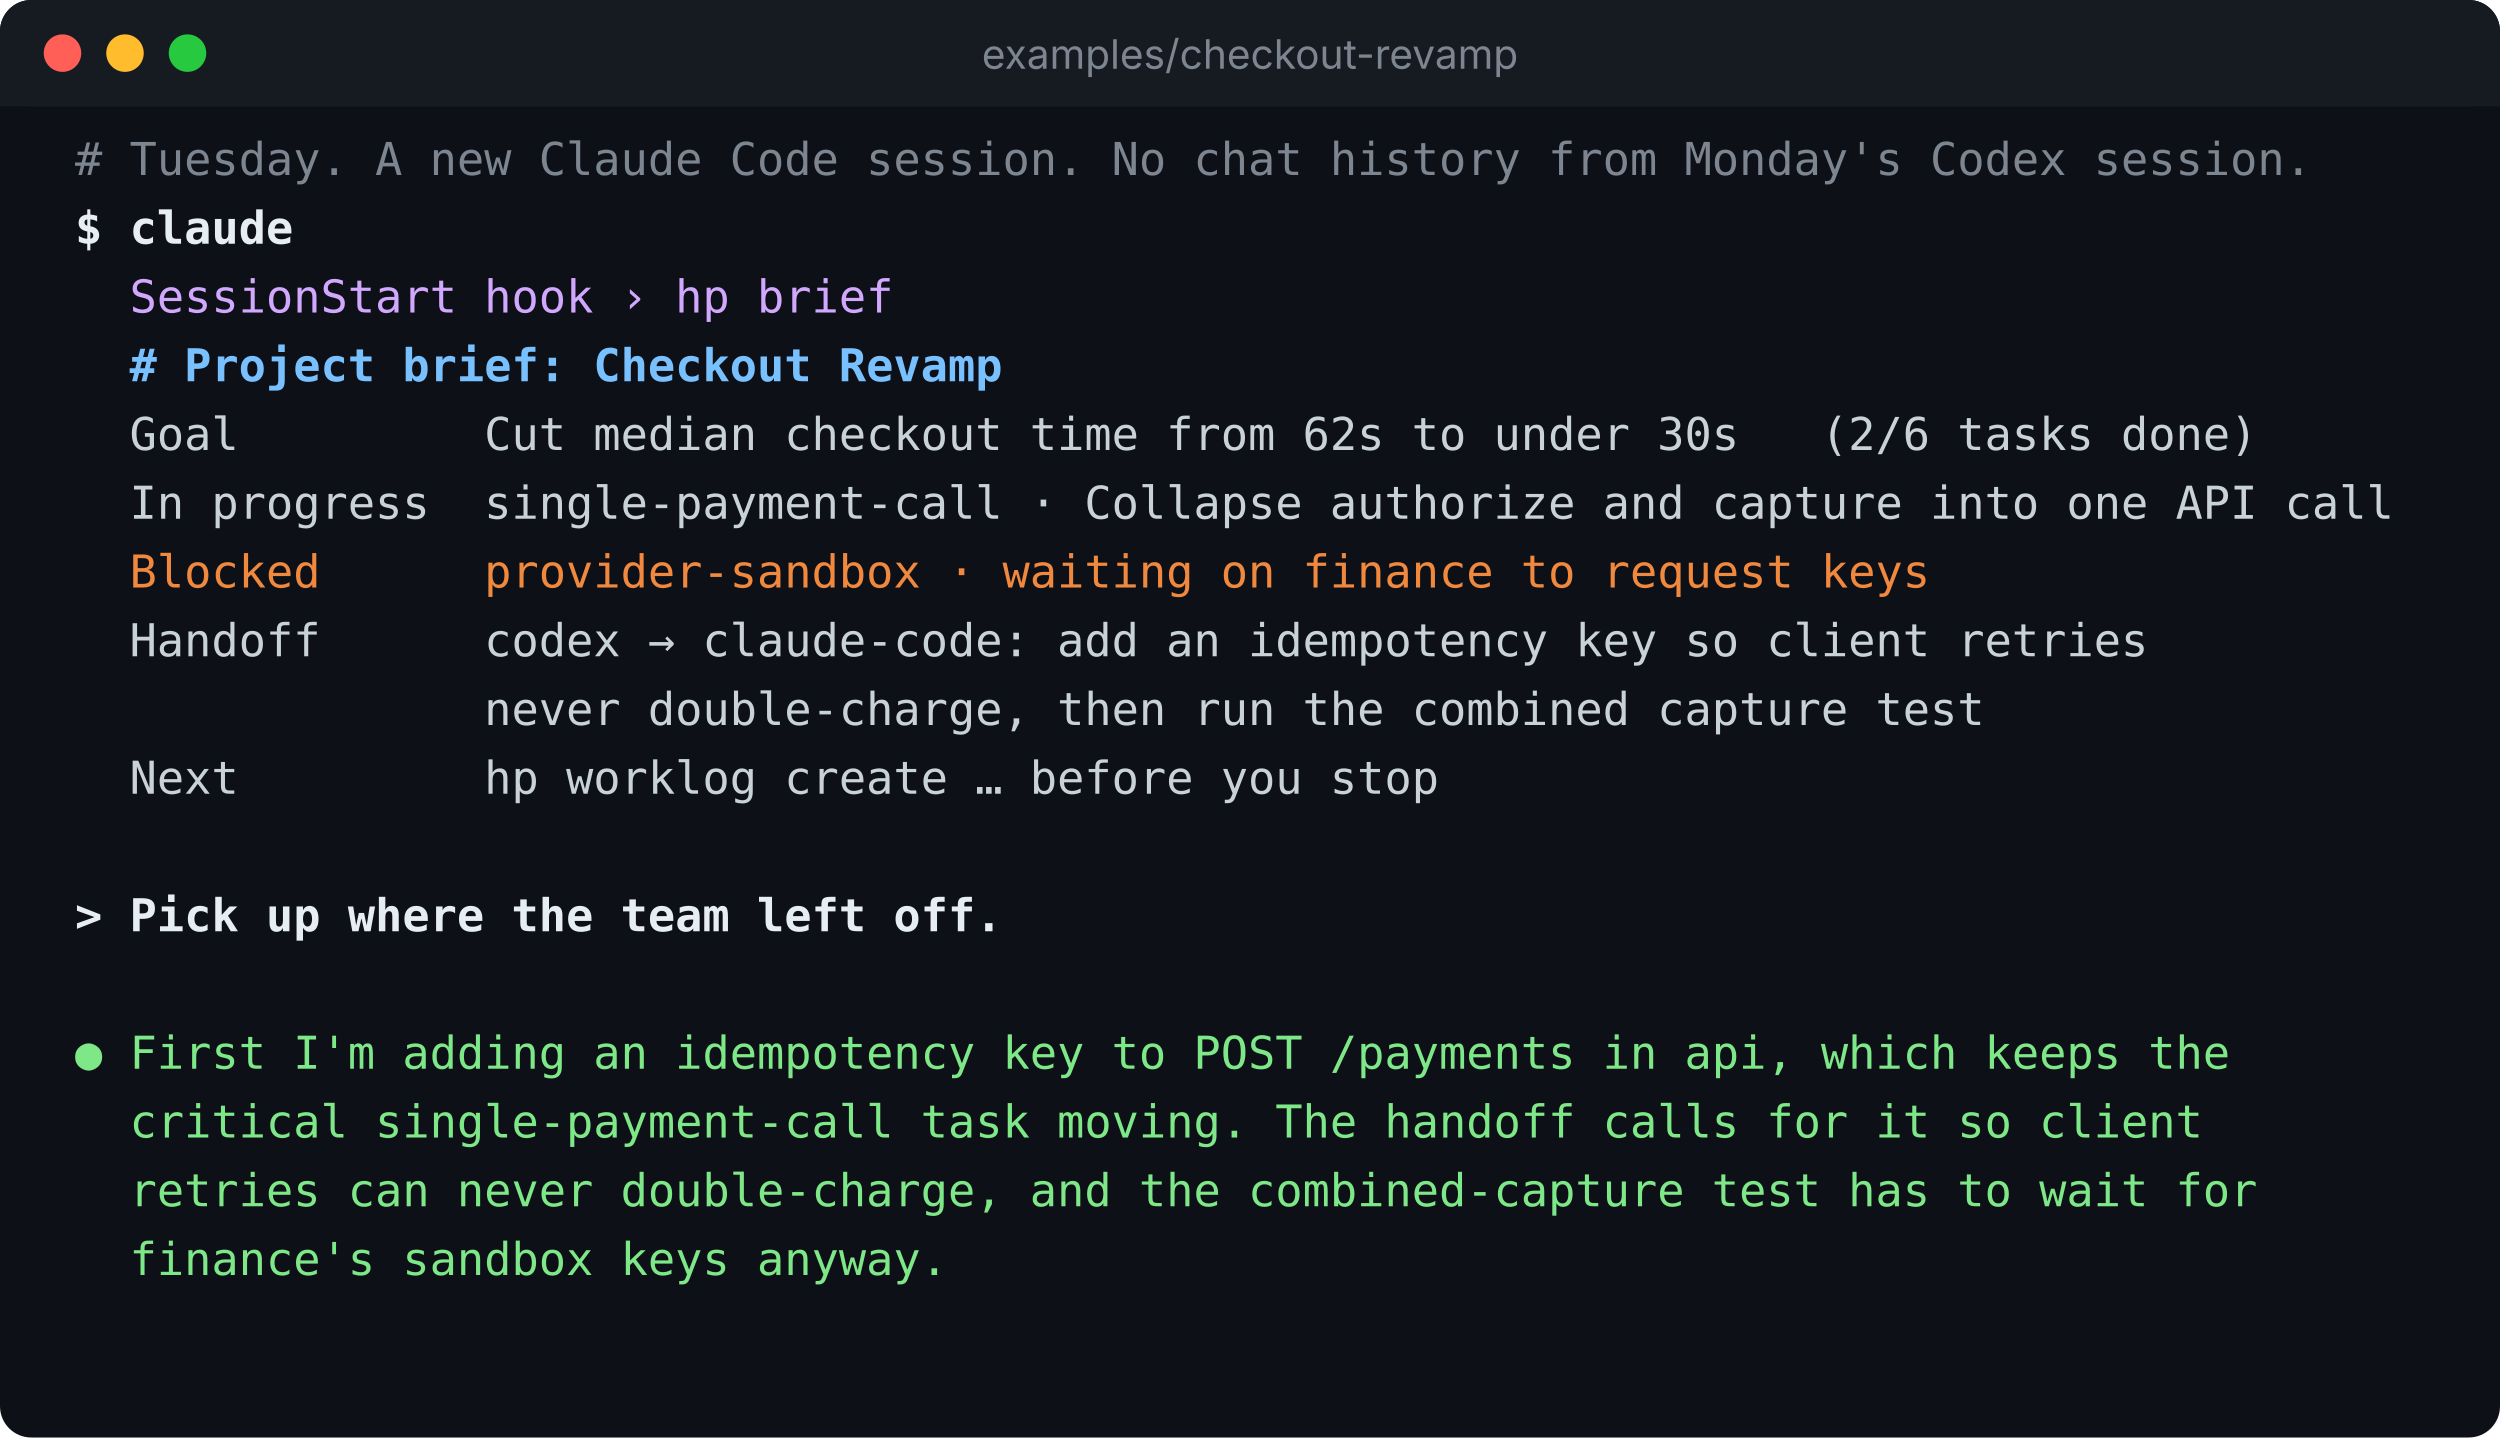
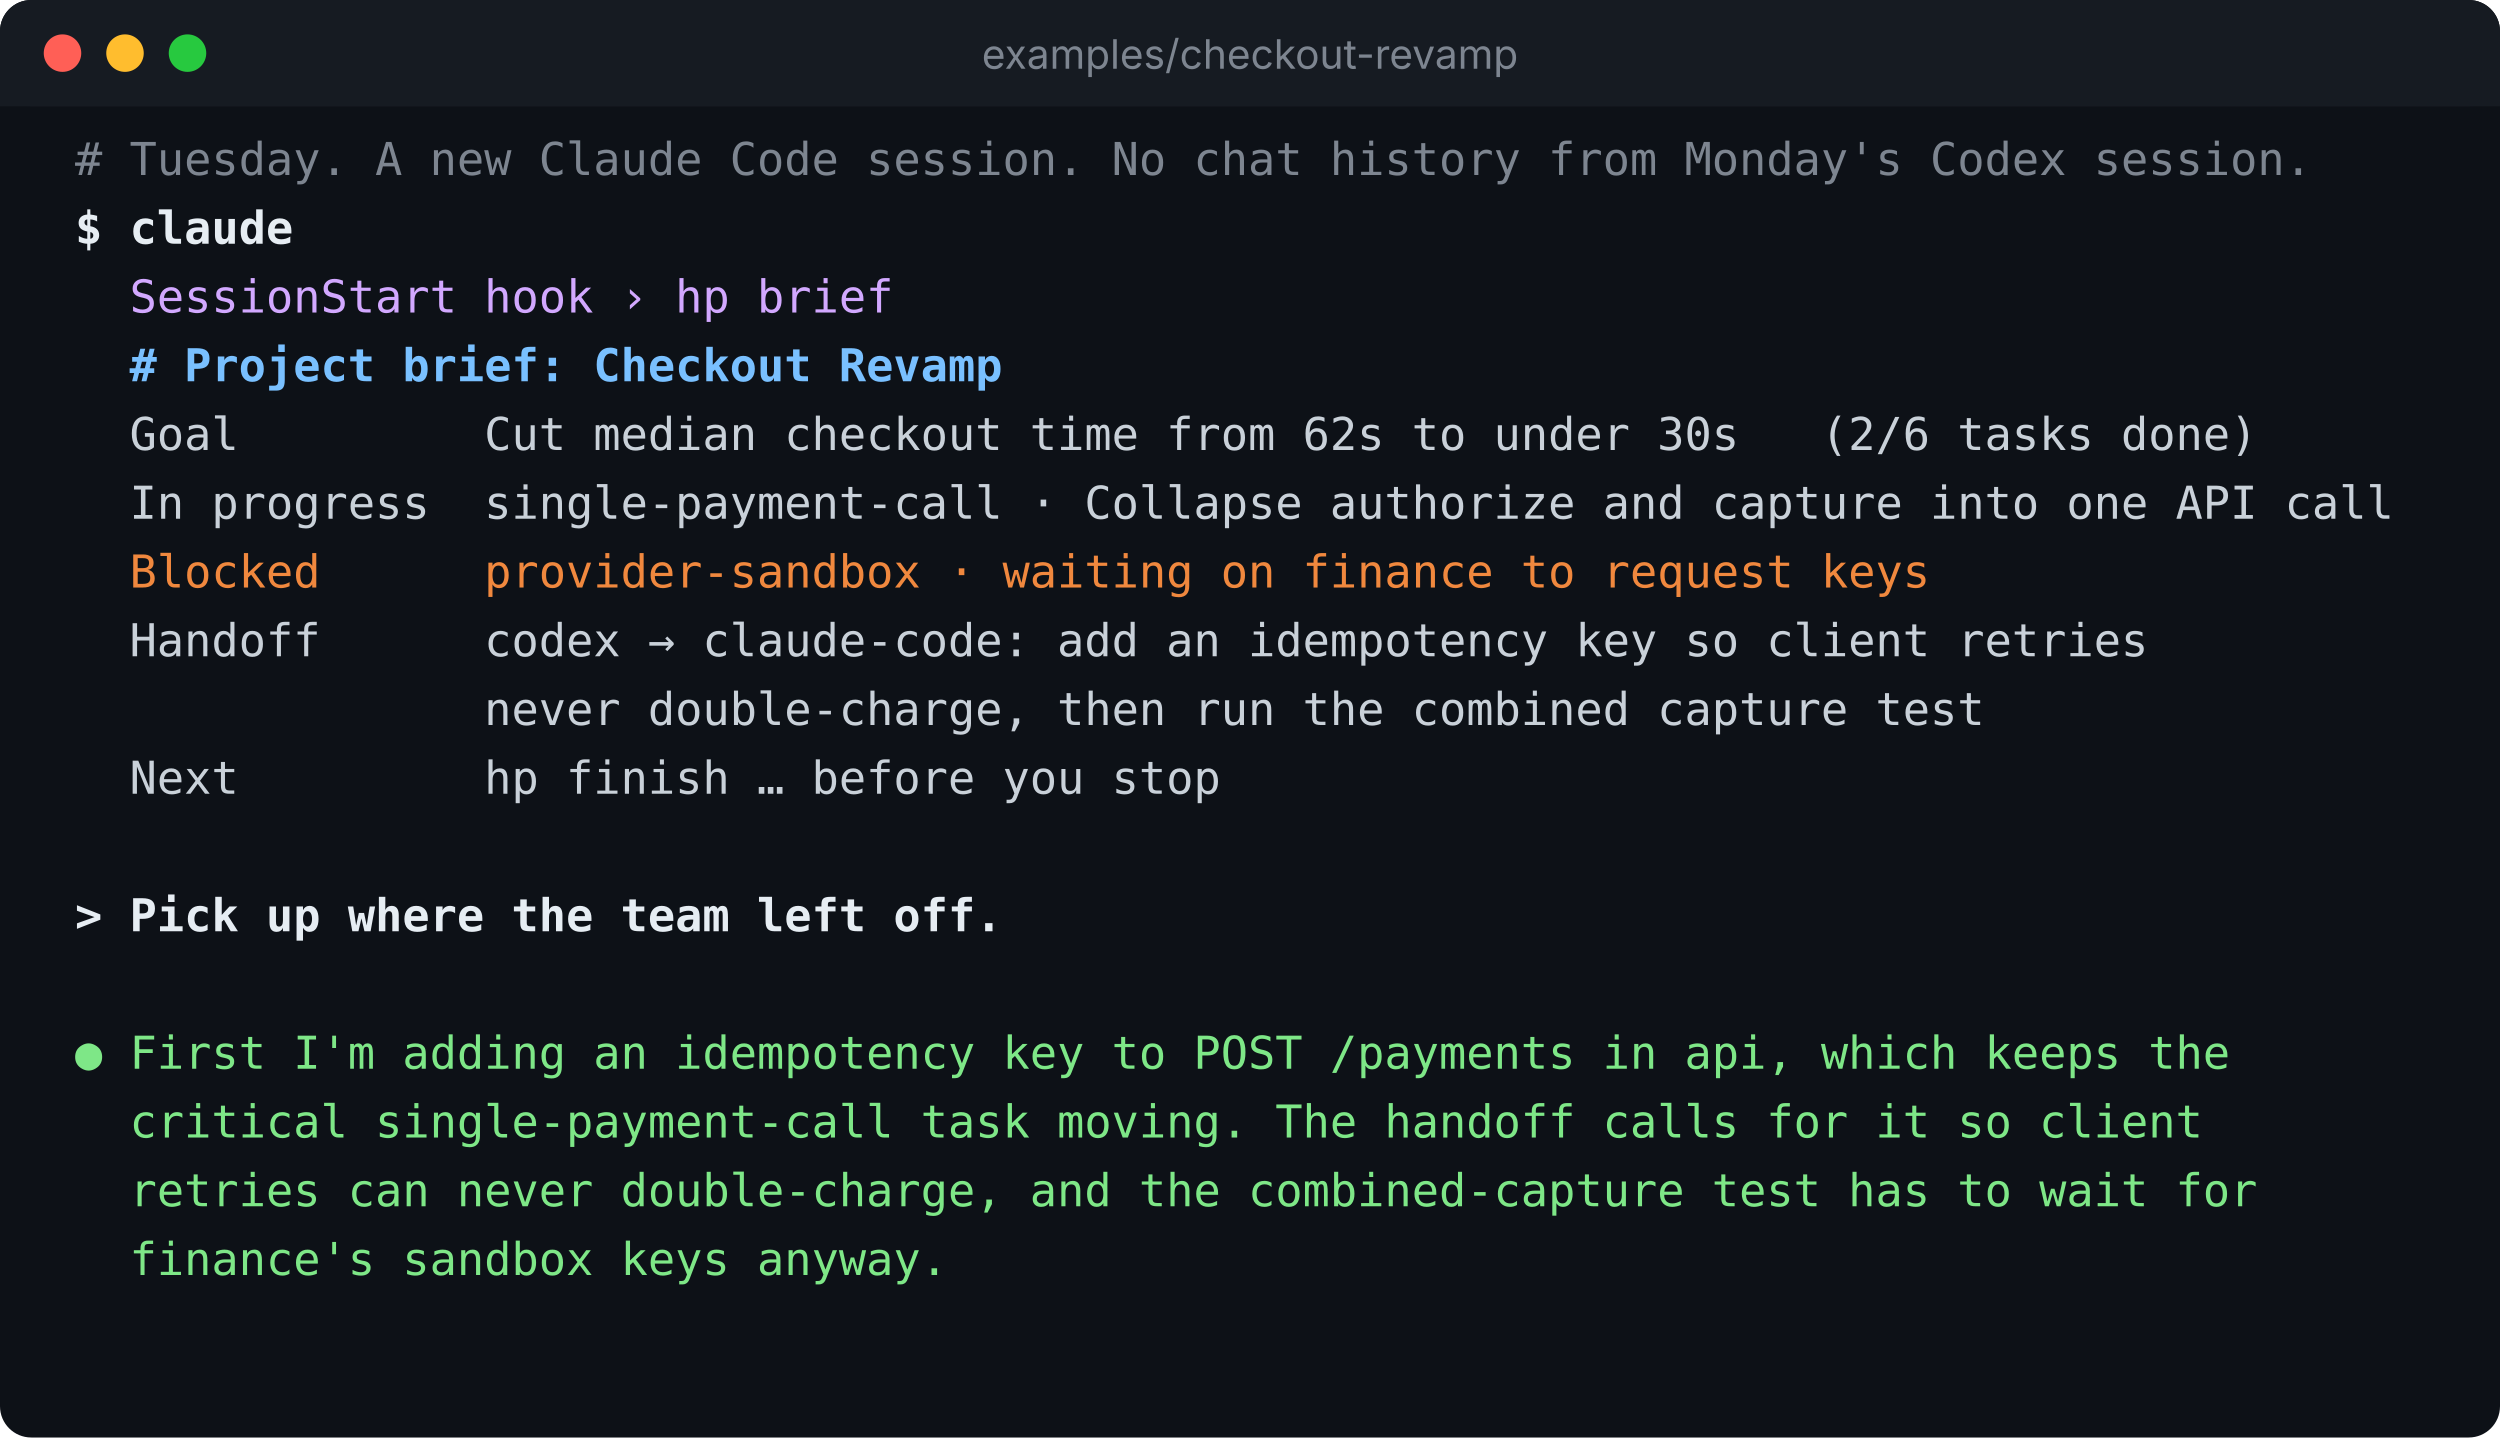
<svg xmlns="http://www.w3.org/2000/svg" width="800" height="460" viewBox="0 0 800 460" role="img" aria-label="A new Claude Code session receives hp brief at start and continues the work another agent left.">
  <rect width="800" height="460" rx="10" fill="#0d1117" />
  <rect width="800" height="34" rx="10" fill="#161b22" />
  <rect y="24" width="800" height="10" fill="#161b22" />
  <circle cx="20" cy="17" r="6" fill="#ff5f56" />
  <circle cx="40" cy="17" r="6" fill="#ffbd2e" />
  <circle cx="60" cy="17" r="6" fill="#27c93f" />
  <text x="400" y="22" fill="#7d8590" font-family="ui-sans-serif,system-ui,-apple-system,Segoe UI,sans-serif" font-size="13" text-anchor="middle">examples/checkout-revamp</text>
  <g font-family="ui-monospace,SFMono-Regular,Menlo,Consolas,monospace" font-size="14.5">
    <text x="24" y="56" fill="#7d8590" xml:space="preserve"># Tuesday. A new Claude Code session. No chat history from Monday's Codex session.</text>
    <text x="24" y="78" fill="#e6edf3" font-weight="600" xml:space="preserve">$ claude</text>
    <text x="24" y="100" fill="#d2a8ff" xml:space="preserve">  SessionStart hook › hp brief</text>
    <text x="24" y="122" fill="#79c0ff" font-weight="600" xml:space="preserve">  # Project brief: Checkout Revamp</text>
    <text x="24" y="144" fill="#c9d1d9" xml:space="preserve">  Goal         Cut median checkout time from 62s to under 30s   (2/6 tasks done)</text>
    <text x="24" y="166" fill="#c9d1d9" xml:space="preserve">  In progress  single-payment-call · Collapse authorize and capture into one API call</text>
    <text x="24" y="188" fill="#f0883e" xml:space="preserve">  Blocked      provider-sandbox · waiting on finance to request keys</text>
    <text x="24" y="210" fill="#c9d1d9" xml:space="preserve">  Handoff      codex → claude-code: add an idempotency key so client retries</text>
    <text x="24" y="232" fill="#c9d1d9" xml:space="preserve">               never double-charge, then run the combined capture test</text>
-     <text x="24" y="254" fill="#c9d1d9" xml:space="preserve">  Next         hp worklog create … before you stop</text>
+     <text x="24" y="254" fill="#c9d1d9" xml:space="preserve">  Next         hp finish … before you stop</text>
    <text x="24" y="298" fill="#e6edf3" font-weight="600" xml:space="preserve">&gt; Pick up where the team left off.</text>
    <text x="24" y="342" fill="#7ee787" xml:space="preserve">● First I'm adding an idempotency key to POST /payments in api, which keeps the</text>
    <text x="24" y="364" fill="#7ee787" xml:space="preserve">  critical single-payment-call task moving. The handoff calls for it so client</text>
    <text x="24" y="386" fill="#7ee787" xml:space="preserve">  retries can never double-charge, and the combined-capture test has to wait for</text>
    <text x="24" y="408" fill="#7ee787" xml:space="preserve">  finance's sandbox keys anyway.</text>
  </g>
</svg>
